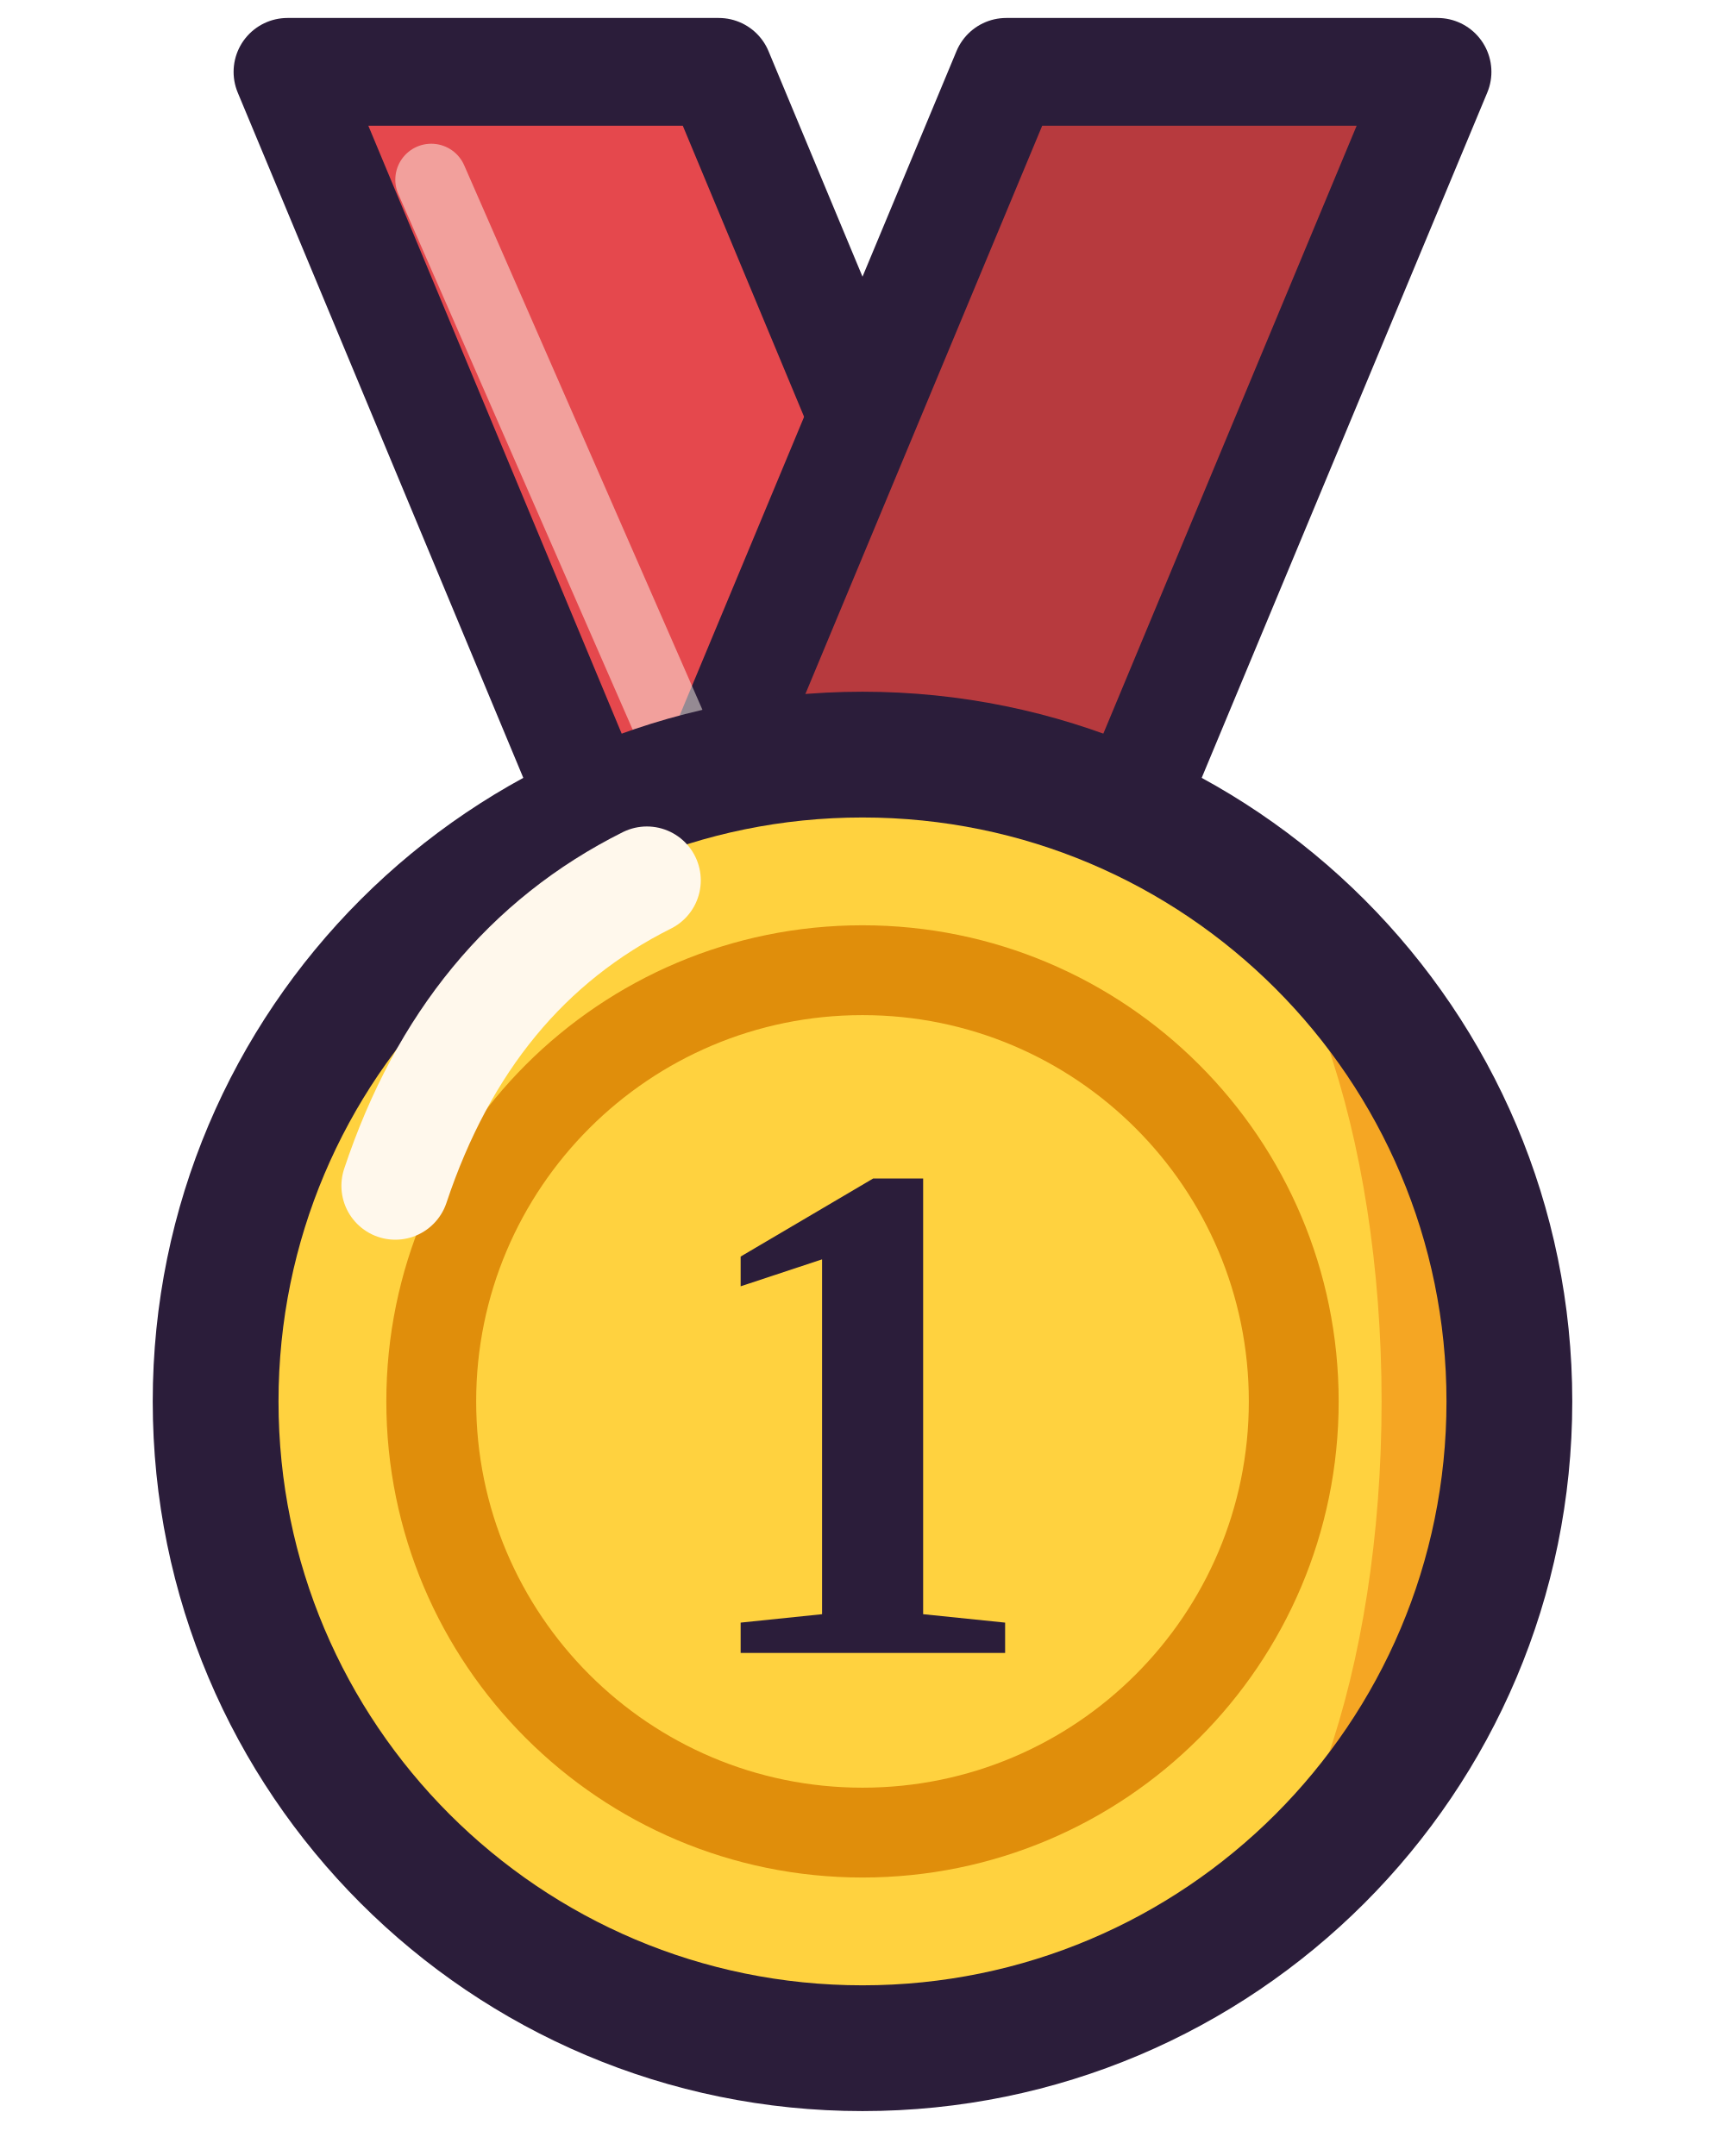
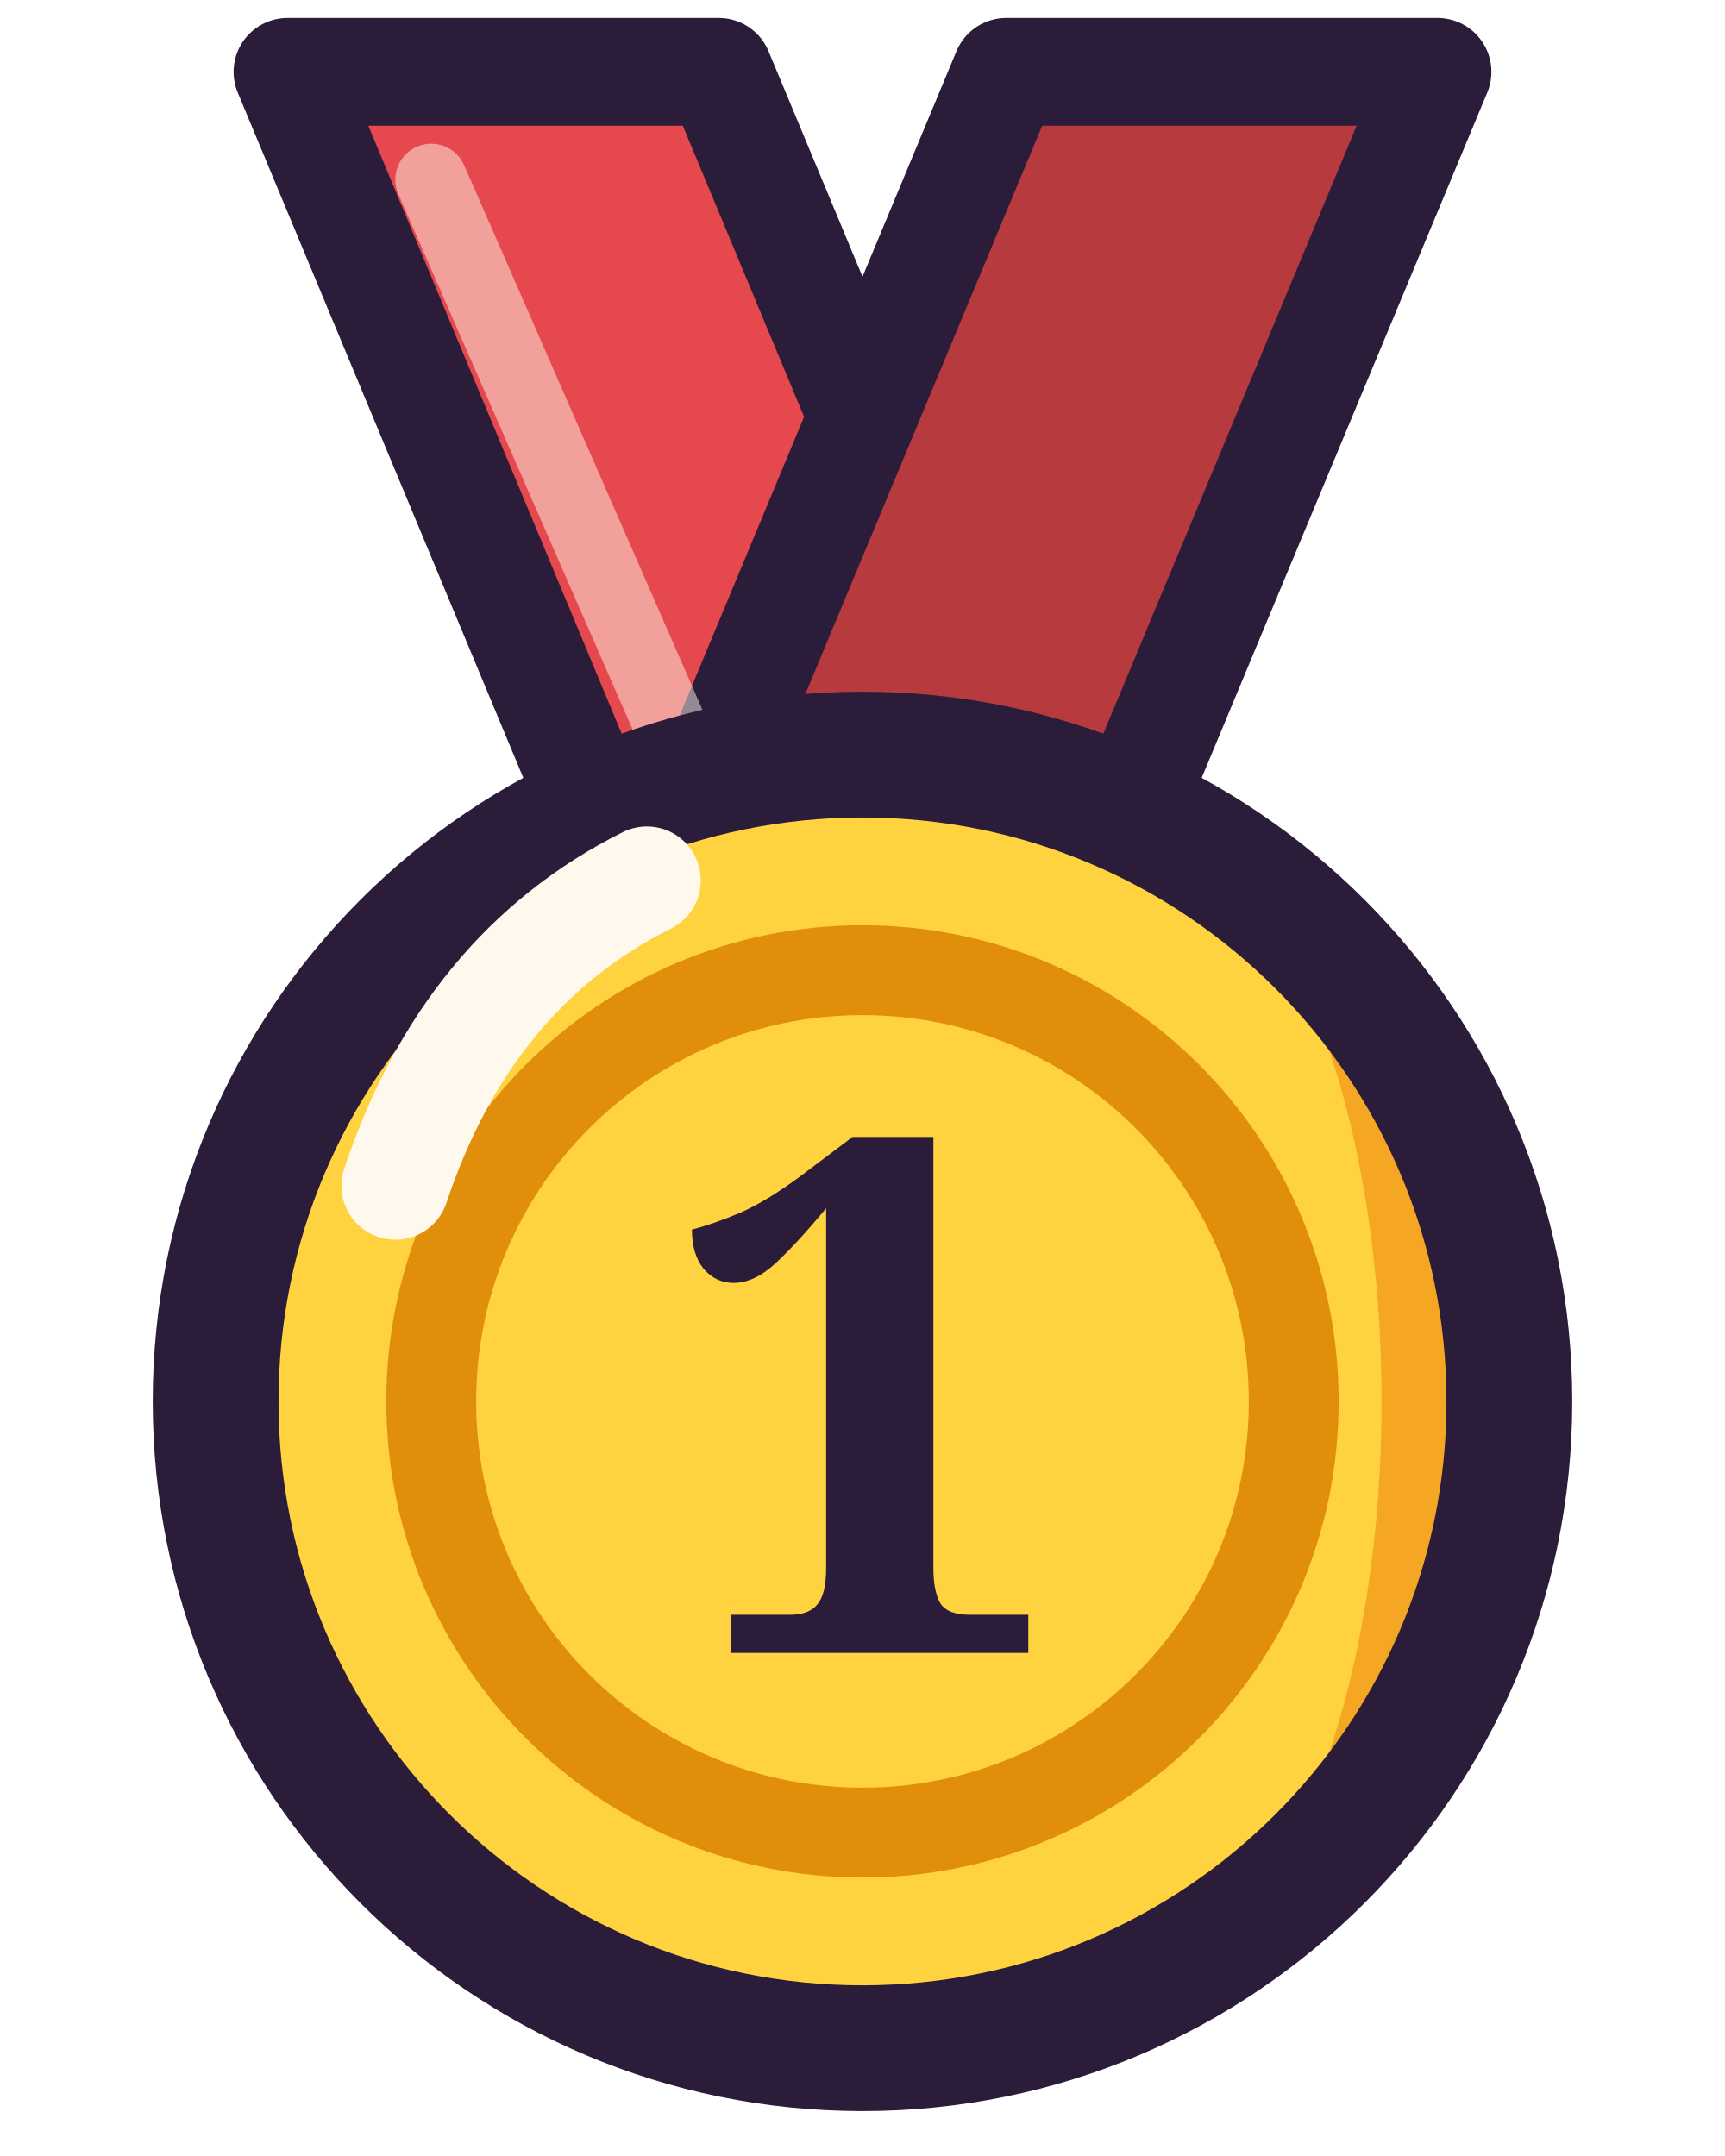
<svg xmlns="http://www.w3.org/2000/svg" viewBox="0 0 48 60">
  <g stroke="#2b1d3a" stroke-width="3" stroke-linejoin="round">
    <path d="M8 2 H20 L30 26 H18 Z" fill="#e5484d" />
    <path d="M40 2 H28 L18 26 H30 Z" fill="#b73a3e" />
  </g>
  <path d="M12 5 L19 21" stroke="#fff8ec" stroke-width="2" stroke-linecap="round" opacity="0.5" />
  <circle cx="24" cy="39" r="18" fill="#ffd23f" />
  <path d="M33 23.4 A18 18 0 0 1 33 54.6 A7 16 0 0 0 33 23.4Z" fill="#f5a623" />
  <circle cx="24" cy="39" r="18" fill="none" stroke="#2b1d3a" stroke-width="3.5" />
  <circle cx="24" cy="39" r="12" fill="none" stroke="#e08e0b" stroke-width="2.5" />
-   <text x="24" y="46" text-anchor="middle" font-family="Times New Roman, Tinos, Times, SimSun, Songti SC, STSong, Noto Serif SC, serif" font-size="20" font-weight="900" fill="#2b1d3a">1</text>
+   <text x="24" y="46" text-anchor="middle" font-family="Noto Serif, Noto Serif SC, serif" font-size="20" font-weight="900" fill="#2b1d3a">1</text>
  <path d="M11 33 Q13 27 18 24.5" stroke="#fff8ec" stroke-width="3" fill="none" stroke-linecap="round" />
</svg>
